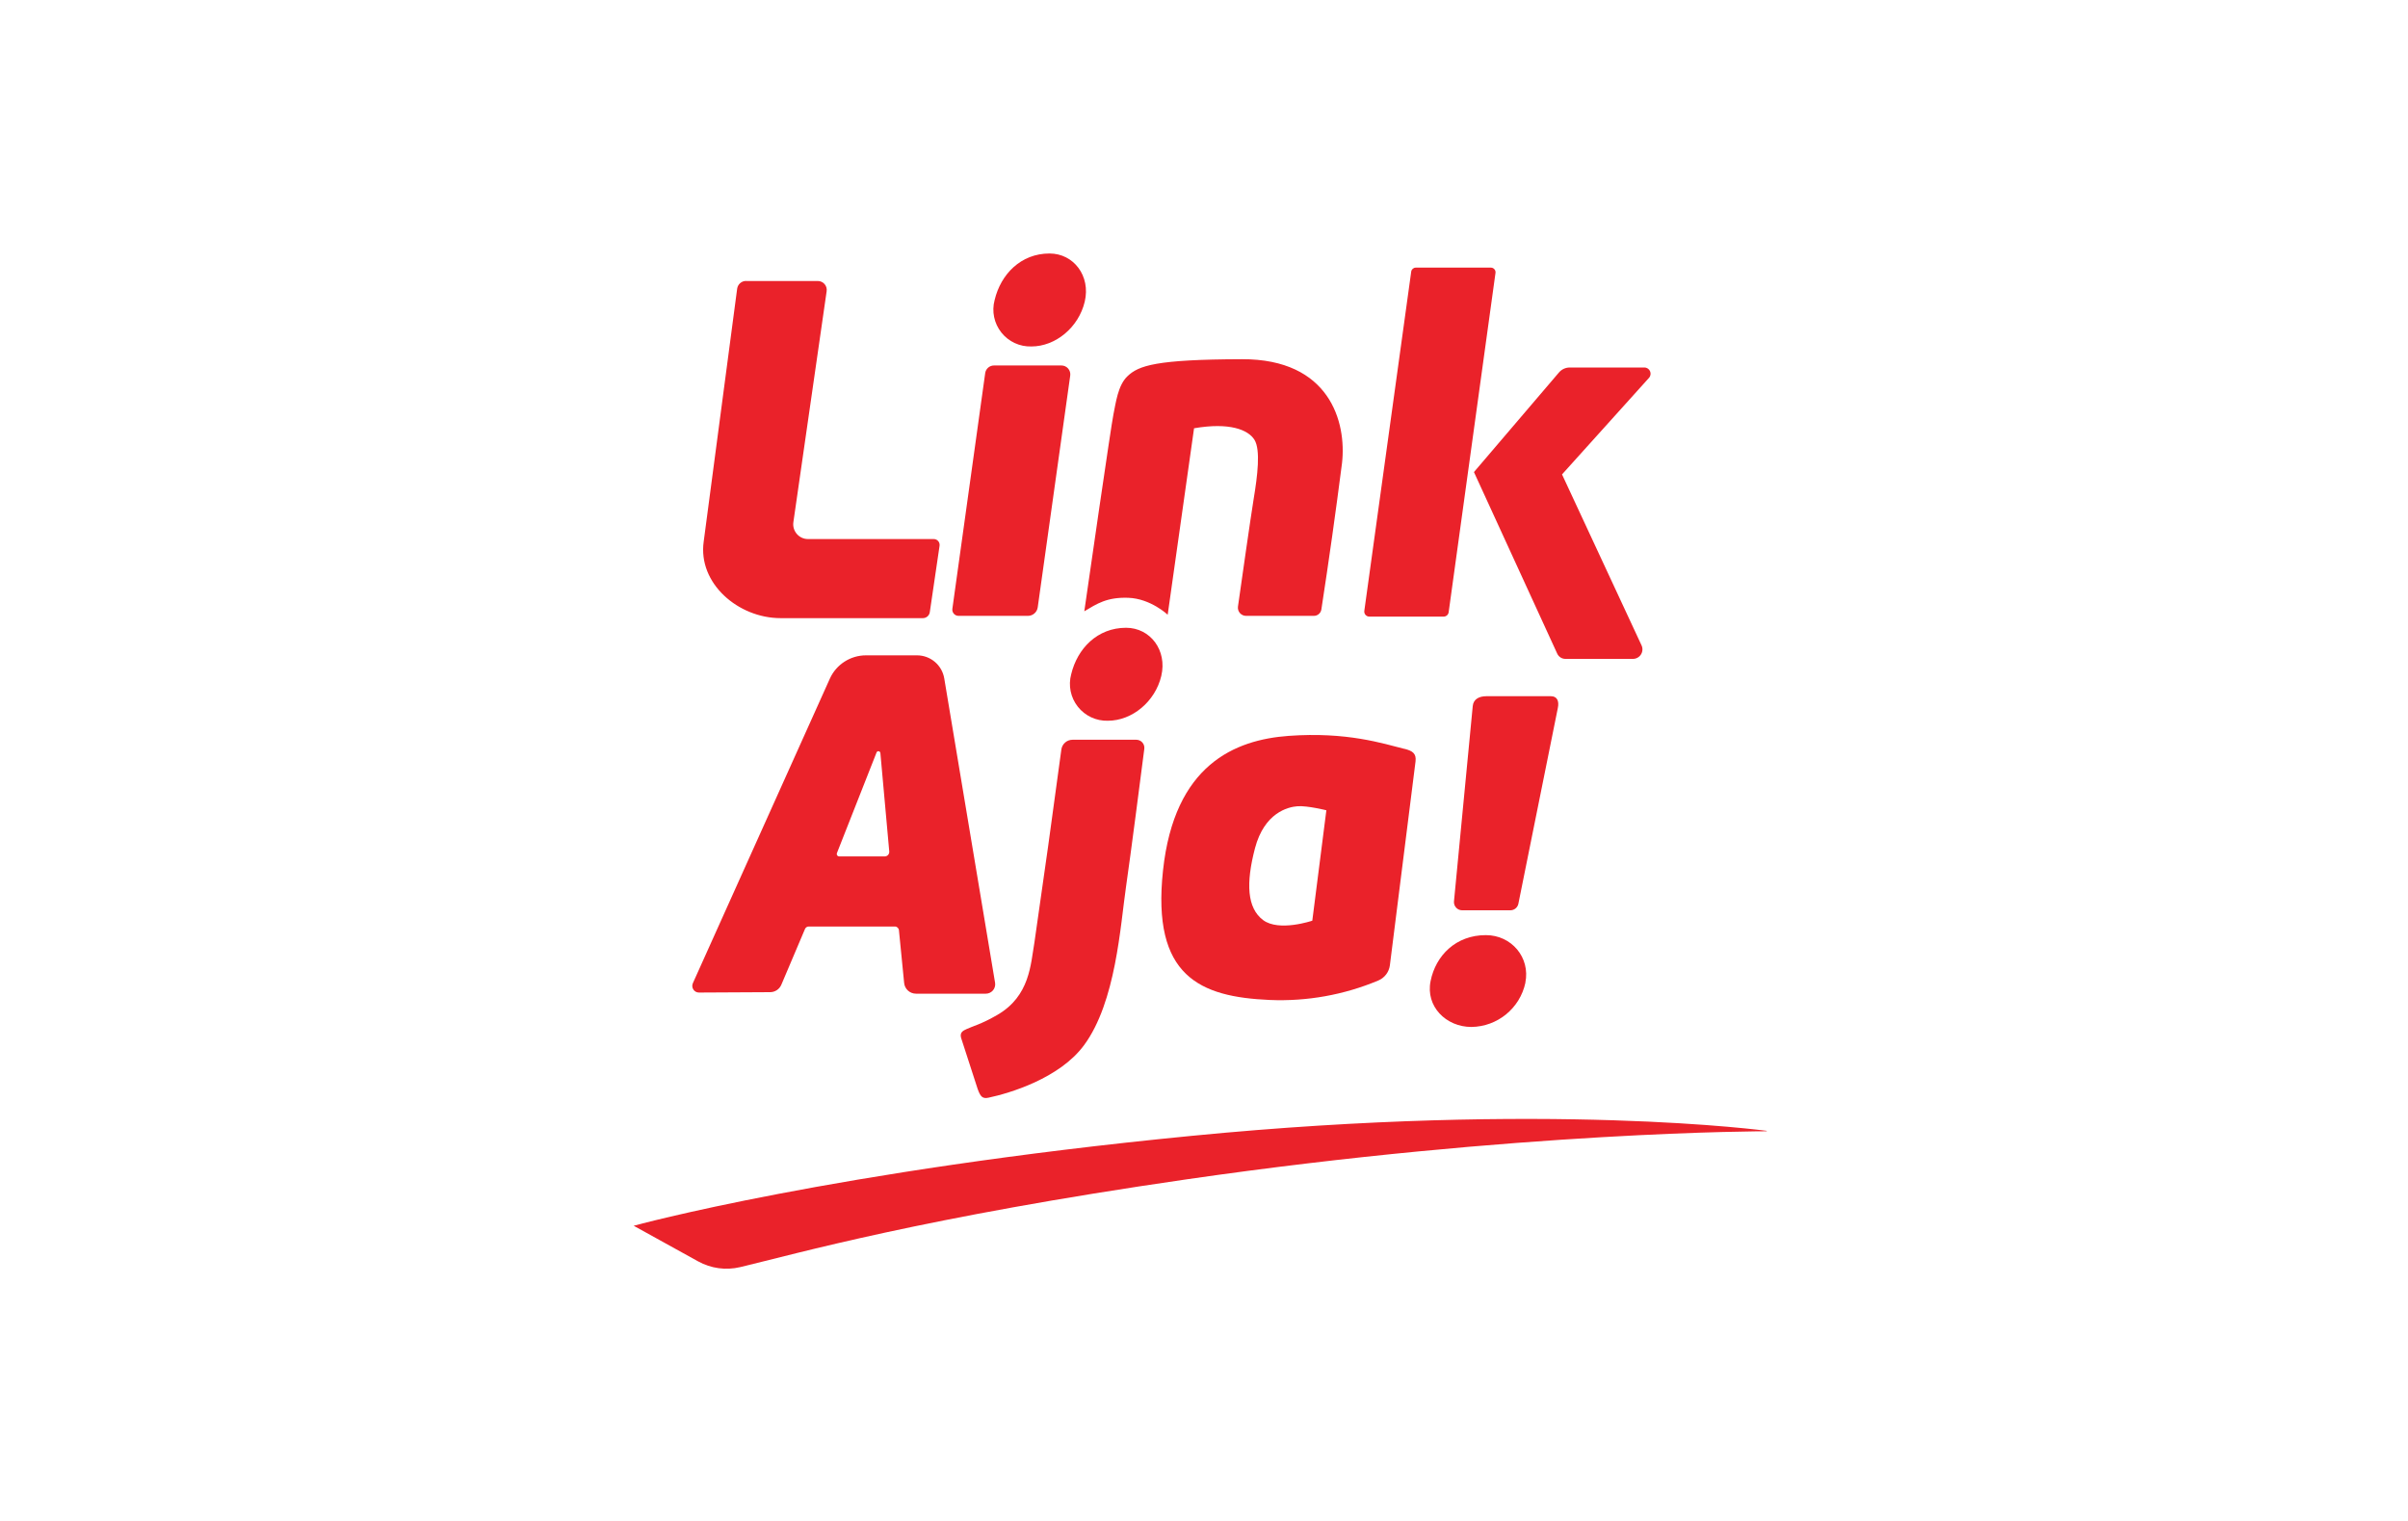
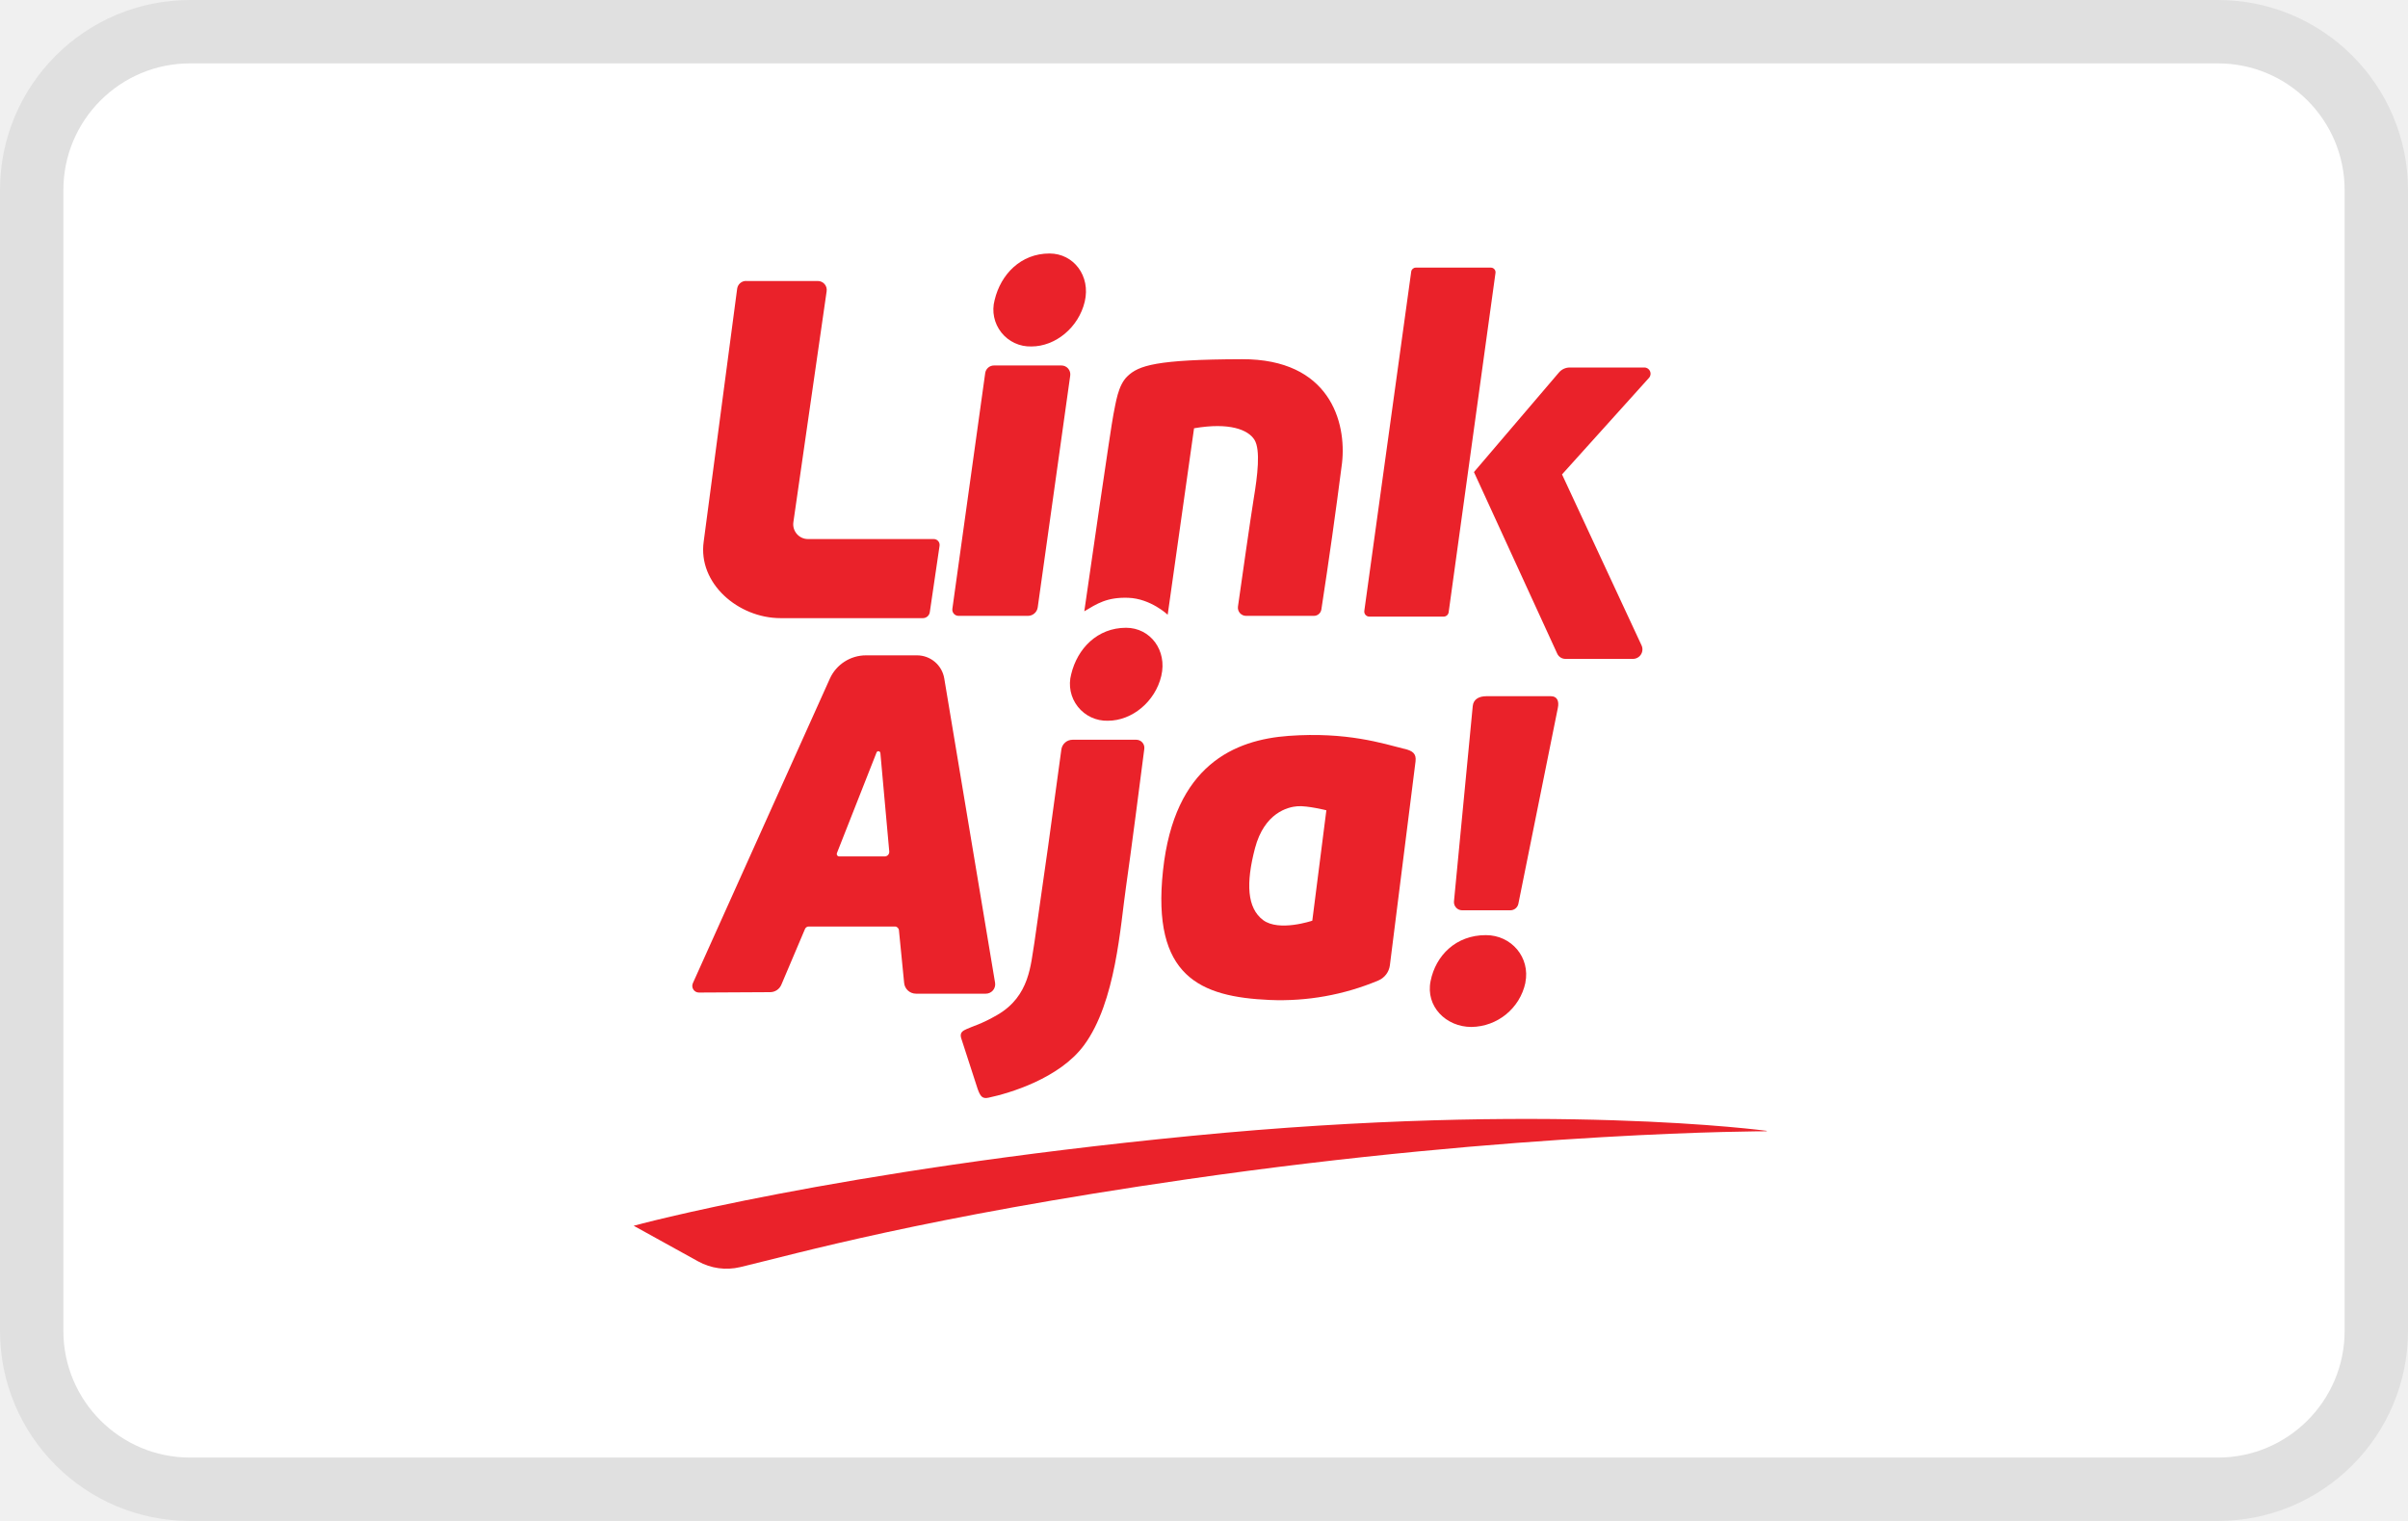
<svg xmlns="http://www.w3.org/2000/svg" role="img" width="38" height="24" viewBox="0 0 38 24" aria-labelledby="pi-linkaja">
  <path d="M35 0H3a3 3 0 00-3 3v18a3 3 0 003 3h32a3 3 0 003-3V3a3 3 0 00-3-3z" opacity=".07" style="isolation:isolate" />
  <path d="M35 1a2 2 0 012 2v18a2 2 0 01-2 2H3a2 2 0 01-2-2V3a2 2 0 012-2h32" fill="#fff" />
-   <path fill="#fff" d="M0 0h38v24H0z" />
  <path fill-rule="evenodd" clip-rule="evenodd" d="M11.774 4.434h1.131c.087 0 .153.076.14.162L12.52 8.24c-.02.14.089.266.23.266h1.985c.057 0 .1.05.092.106l-.154 1.047a.11.11 0 01-.11.095h-2.245c-.667 0-1.307-.548-1.213-1.209l.528-3.99c.01-.07.07-.122.14-.122zM15.547 5.889l-.518 3.718a.098.098 0 00.098.111h1.095a.156.156 0 00.154-.134l.513-3.658a.14.14 0 00-.14-.159h-1.062a.14.14 0 00-.14.122zM17.806 9.433c-.338-.012-.496.094-.695.213.048-.335.425-2.948.46-3.108.036-.171.069-.457.22-.6.176-.17.449-.266 1.807-.27 1.386-.005 1.654.992 1.58 1.64a91.95 91.95 0 01-.326 2.31.119.119 0 01-.118.1h-1.07a.129.129 0 01-.128-.147c.054-.383.2-1.404.248-1.7.061-.367.11-.77.013-.93-.098-.159-.392-.28-.954-.183L18.427 9.7s-.268-.254-.621-.267zM22.34 4.223h1.188c.044 0 .078.04.072.083l-.739 5.354a.08.08 0 01-.08.07H21.61a.08.08 0 01-.08-.092l.74-5.352a.073.073 0 01.071-.063zM23.26 7.449l1.342-1.572a.223.223 0 01.169-.078h1.178c.085 0 .13.1.073.164L24.65 7.486l1.255 2.698a.15.15 0 01-.136.213h-1.065a.142.142 0 01-.13-.083L23.26 7.449zM17.118 4.76c-.096.406-.46.707-.842.707a.582.582 0 01-.58-.733c.097-.406.413-.734.866-.734.382 0 .652.355.556.76zM18.326 10.666c-.096.405-.46.707-.843.707a.582.582 0 01-.579-.733c.097-.406.413-.734.866-.734.382 0 .652.355.556.76zM24.072 15.507a.883.883 0 01-.852.698c-.401 0-.726-.325-.644-.725.08-.4.397-.725.873-.724.402 0 .703.351.622.751zM13.961 13.514h-.719a.038.038 0 01-.035-.052l.626-1.589c.012-.03.056-.023.06.009l.14 1.553a.072.072 0 01-.072.079zm1.742 1.994l-.802-4.803a.436.436 0 00-.43-.364h-.805a.626.626 0 00-.57.367l-2.162 4.806c-.031.07.02.149.097.148l1.123-.006a.192.192 0 00.176-.117l.373-.879a.064.064 0 01.06-.04h1.359c.033 0 .061.026.064.06l.082.83c.009.097.09.17.188.17h1.101a.148.148 0 00.146-.172z" fill="#EA222A" />
  <path fill-rule="evenodd" clip-rule="evenodd" d="M15.167 16.378l.26.802c.046.131.081.16.173.141.327-.069 1.119-.303 1.506-.827.505-.683.574-1.89.664-2.505.073-.505.234-1.75.288-2.173a.127.127 0 00-.126-.143h-1.007a.178.178 0 00-.176.154 269.89 269.89 0 01-.425 3.044c-.06.346-.071.845-.584 1.143-.256.149-.387.177-.488.225-.052.024-.11.05-.085.14zM20.709 14.528s-.525.179-.777-.01c-.252-.19-.273-.578-.127-1.135.148-.556.515-.65.673-.661.157-.01.453.064.453.064l-.222 1.742zm1.454-2.711c-.34-.085-.91-.272-1.829-.205-.846.062-1.802.454-1.981 2.125-.18 1.672.585 1.994 1.683 2.042a3.99 3.99 0 001.717-.308.302.302 0 00.18-.237l.405-3.218c.016-.127-.048-.168-.175-.2zM22.945 14.222l.296-3.08c.01-.111.103-.156.214-.156h1.02c.094 0 .134.072.108.19l-.622 3.085a.129.129 0 01-.126.103h-.762a.129.129 0 01-.128-.142zM11.017 19.904a.926.926 0 00.662.091c.894-.212 2.872-.782 7.057-1.387 5.257-.76 9.139-.757 9.139-.757l.01-.006s-3.44-.473-9.087.079C13.152 18.475 10 19.342 10 19.342l1.017.562z" fill="#EA222A" />
</svg>
